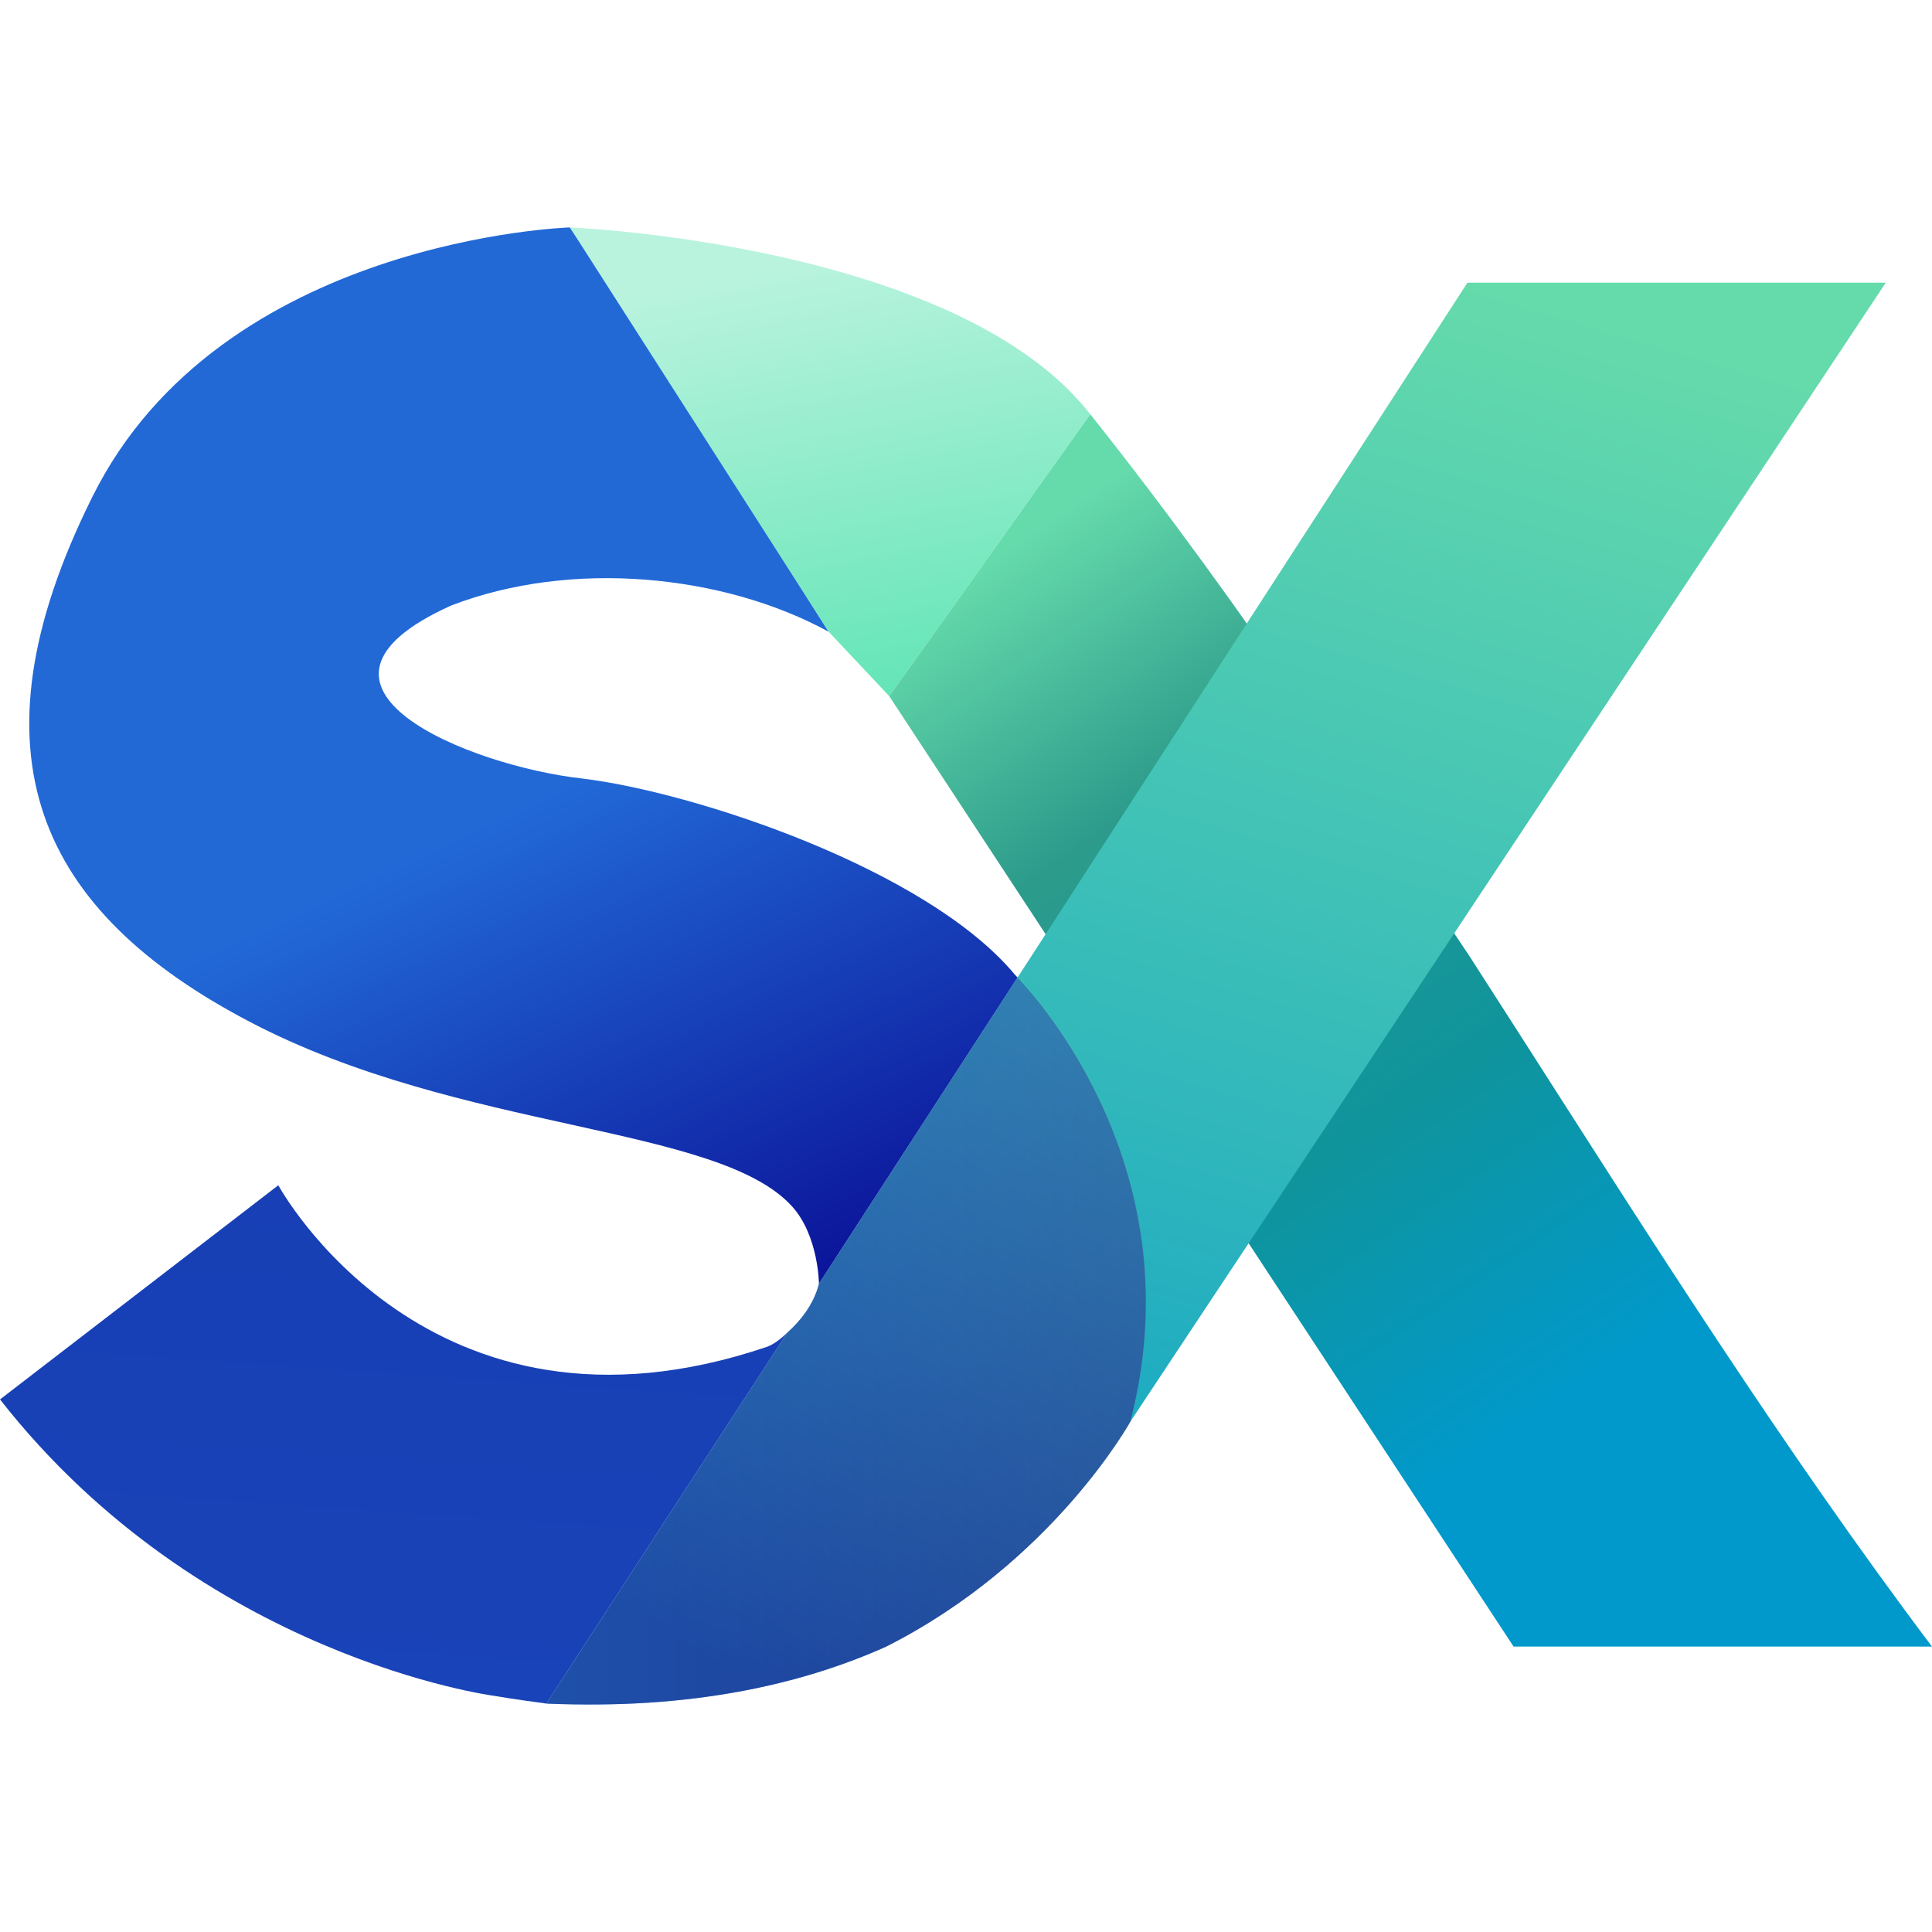
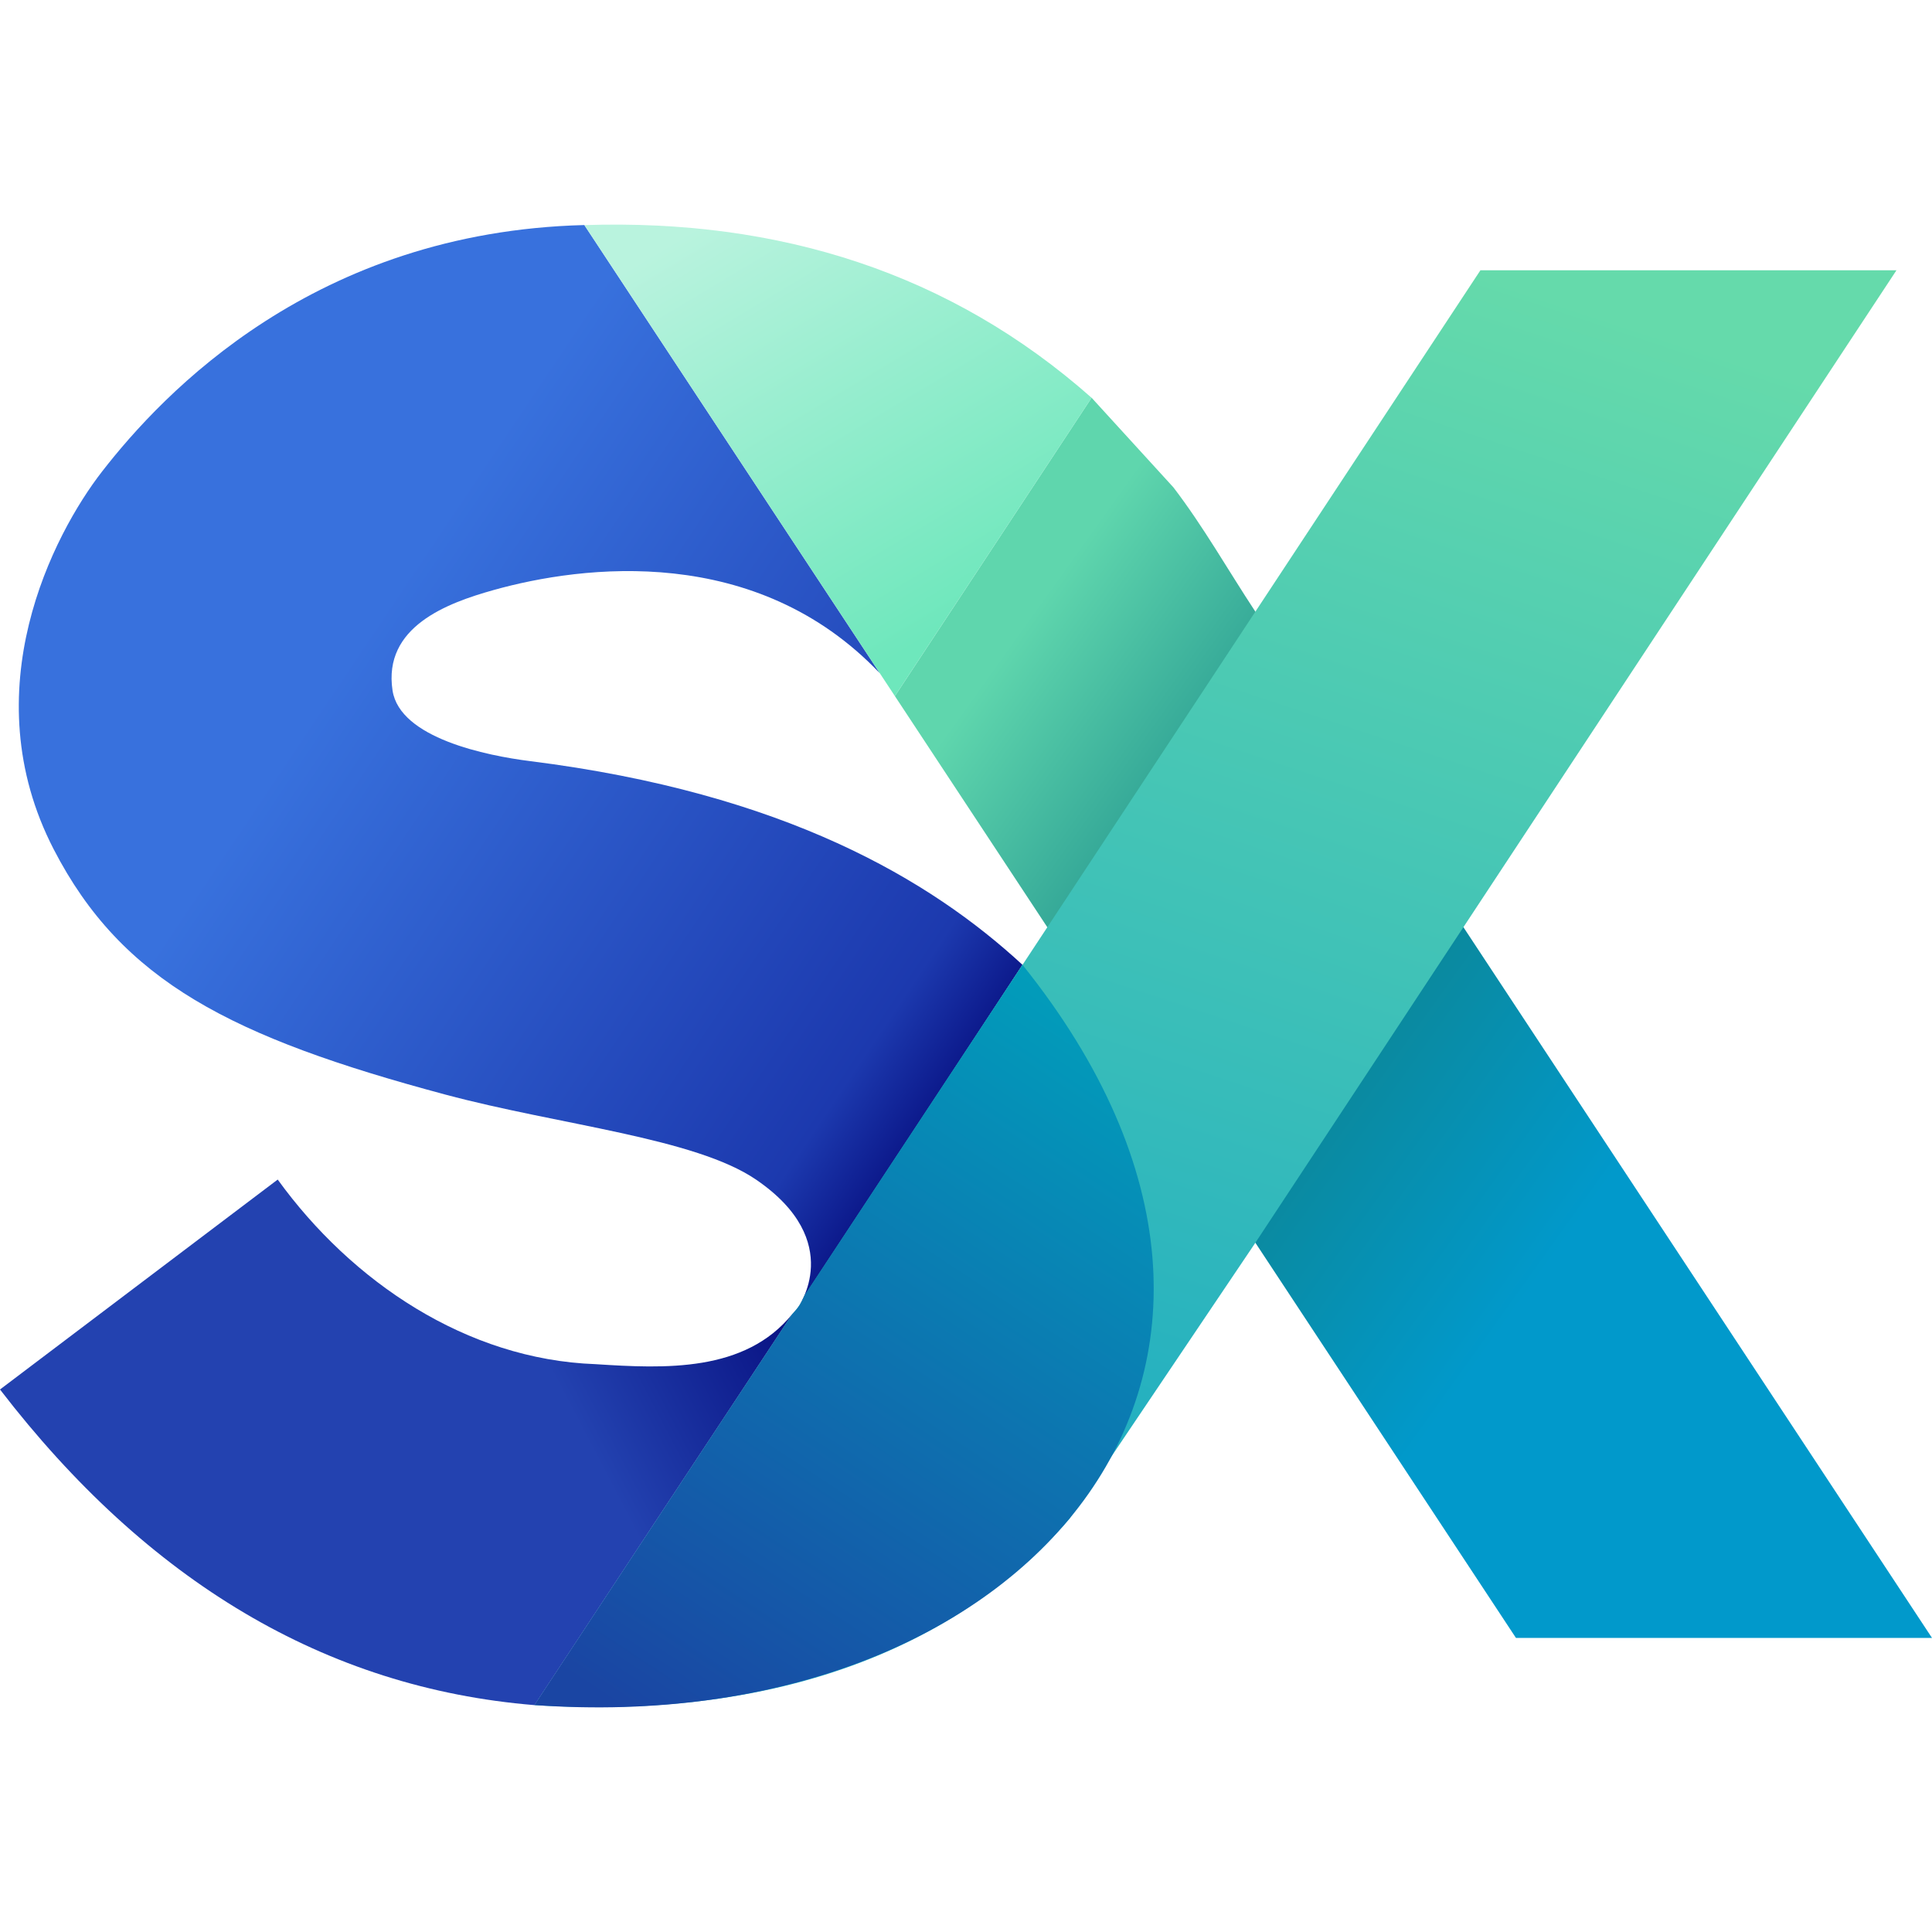
<svg xmlns="http://www.w3.org/2000/svg" xmlns:xlink="http://www.w3.org/1999/xlink" width="128" height="128" viewBox="0 0 33.867 33.867">
  <defs>
-     <linearGradient x1=".096" y1="-.456" x2=".799" y2=".591" gradientTransform="matrix(79.10938,0,0,-79.10938,263.8911,218.4531)" spreadMethod="pad" id="A" xlink:href="#M">
+     <linearGradient id="A" x1="12.173" y1="4" x2="16.422" y2="11.087" xlink:href="#G">
+       <stop offset="0" stop-color="#b9f3de" />
+       <stop offset="1" stop-color="#6ee7bc" />
+     </linearGradient>
+     <linearGradient id="B" x1="4.033" y1="28.121" x2="13.987" y2="22.921" xlink:href="#G">
+       <stop offset=".612" stop-color="#2342b0" />
+       <stop offset="1" stop-color="#070f80" />
+     </linearGradient>
+     <linearGradient id="C" x1="25.951" y1="4.738" x2="18.629" y2="26.749" xlink:href="#G">
      <stop offset="0" stop-color="#65daab" />
-       <stop offset=".221" stop-color="#2c9b8b" />
-       <stop offset=".524" stop-color="#0f949c" />
-       <stop offset=".779" stop-color="#0199cb" />
+       <stop offset="1" stop-color="#1eacc2" />
    </linearGradient>
-     <linearGradient x1=".56" y1=".023" x2=".799" y2=".535" gradientTransform="matrix(74.93945,0,0,-74.93945,198.6475,239.3057)" spreadMethod="pad" id="B" xlink:href="#M">
-       <stop offset="0" stop-color="#2269d6" />
-       <stop offset="1" stop-color="#0b1399" />
+     <linearGradient id="D" x1="17.411" y1="9.587" x2="34.866" y2="22.069" xlink:href="#G">
+       <stop offset=".057" stop-color="#5fd6ad" />
+       <stop offset=".365" stop-color="#108085" />
+       <stop offset=".71" stop-color="#0199cb" />
    </linearGradient>
-     <linearGradient x1="196.428" y1="-230.946" x2="254.65" y2="615.869" spreadMethod="pad" id="C" xlink:href="#M">
-       <stop offset="0" stop-color="#2269d6" />
-       <stop offset="1" stop-color="#0f1896" />
+     <linearGradient id="E" x1="5.586" y1="12.356" x2="16.665" y2="19.785" xlink:href="#G">
+       <stop offset="0" stop-color="#3871dd" />
+       <stop offset=".852" stop-color="#1c39ae" />
+       <stop offset="1" stop-color="#070f80" />
    </linearGradient>
-     <clipPath id="D">
-       <path d="M263.891 243.817l47.367-72.107h31.743l-58.108 86.745-5.745 6.742z" />
-     </clipPath>
-     <clipPath id="E">
-       <path d="M0 595.28h841.89V0H0z" />
-     </clipPath>
-     <clipPath id="F">
-       <path d="M0 595.28h841.89V0H0z" />
-     </clipPath>
-     <clipPath id="G">
-       <path d="M237.887 222.548h45.518v-55.236h-45.518z" />
-     </clipPath>
-     <clipPath id="H">
-       <path d="M258.559 199.237c-.392-1.608-1.482-2.898-2.396-3.704h0l-18.276-28.148c10.924-.479 19.355 1.443 25.778 4.325h0c12.678 6.413 18.56 17.136 18.56 17.136h0c4.893 18.854-6.902 31.972-8.548 33.702h0z" />
-     </clipPath>
-     <linearGradient x1="237.887" y1="194.93" x2="283.405" y2="194.93" spreadMethod="pad" id="I" xlink:href="#M">
-       <stop offset="0" stop-color="#2269d6" />
-       <stop offset="1" stop-color="#2333a3" />
+     <linearGradient id="F" x1="10.9" y1="29.973" x2="19.157" y2="17.465" xlink:href="#G">
+       <stop offset="0" stop-color="#1a45a3" />
+       <stop offset="1" stop-color="#019ebb" />
    </linearGradient>
-     <linearGradient id="J" x1="18.641" y1="-2.674" x2="24.984" y2="-35.559" xlink:href="#M">
-       <stop offset="0" stop-color="#b9f3de" />
-       <stop offset="1" stop-color="#63e5b7" />
-     </linearGradient>
-     <linearGradient id="K" x1="-25.533" y1="-86.339" x2="0" y2="0" xlink:href="#M">
-       <stop offset="0" stop-color="#1eabc2" />
-       <stop offset="1" stop-color="#65daab" />
-     </linearGradient>
-     <linearGradient id="L" x1="-35.79" y1="-55.163" x2="-.053" y2="-.081" xlink:href="#M">
-       <stop offset=".145" stop-color="#19387e" />
-       <stop offset="1" stop-color="#40c2b7" />
-     </linearGradient>
-     <linearGradient id="M" gradientUnits="userSpaceOnUse" />
+     <linearGradient id="G" gradientUnits="userSpaceOnUse" />
  </defs>
-   <g transform="matrix(.231057 0 0 -.231057 -45.386 68.53843)">
-     <path d="M203.432 258.93c-9.759-19.596-4.009-31.482 11.978-39.839h0c16.002-8.38 35.489-7.758 41.12-13.999h0c1.998-2.218 2.029-5.855 2.029-5.855h0l15.066 23.23-.237.262h0c-6.735 8.029-24.362 13.826-32.799 14.839h0c-8.426.931-23.615 6.944-9.941 13.12h0c9.142 3.528 20.683 2.369 28.649-1.987l-.001.002-17.268 27.234-2.365 3.439s-26.496-.811-36.231-20.446" fill="url(#B)" clip-path="none" />
-     <path d="M196.428 190.46c15.356-19.602 37.48-22.486 37.48-22.486h0c1.33-.238 3.978-.589 3.978-.589h0l18.276 28.148c-.85-.85-1.512-1.07-1.512-1.07h0c-25.748-8.744-37.108 12.246-37.108 12.246h0z" fill="url(#C)" clip-path="none" />
-     <g clip-path="url(#H)">
-       <path d="M258.559 199.237c-.392-1.608-1.482-2.898-2.396-3.704h0l-18.276-28.148c10.924-.479 19.355 1.443 25.778 4.325h0c12.678 6.413 18.56 17.136 18.56 17.136h0c4.893 18.854-6.902 31.972-8.548 33.702h0z" fill="url(#I)" />
-     </g>
-     <g clip-path="url(#E)">
-       <g transform="translate(238.907 279.376)">
-         <path d="M.757 0l19.632-30.673 4.595-4.886L40.242-14.18C30.111-1.187.757 0 .757 0" fill="url(#J)" />
-       </g>
-     </g>
-     <g clip-path="url(#D)">
-       <path d="M263.891 243.817l47.367-72.107h31.743c-22.637 30.076-40.369 63.99-63.853 93.487z" fill="url(#A)" />
-     </g>
-     <g clip-path="url(#F)">
-       <g transform="translate(307.758 275.185)">
-         <path d="M0 0l-34.133-52.718c1.654-1.73 13.442-14.847 8.55-33.702L31.738 0z" fill="url(#K)" />
-       </g>
-       <g clip-path="url(#G)" opacity=".5">
-         <g transform="translate(273.677 222.548)">
-           <path d="M0 0l-15.118-23.312c-.392-1.607-1.482-2.897-2.397-3.703l-18.276-28.148c10.925-.479 19.355 1.443 25.778 4.325C2.666-44.425 8.548-33.702 8.548-33.702 13.44-14.848 1.646-1.73 0 0" fill="url(#L)" />
-         </g>
-       </g>
-     </g>
-   </g>
+   <path d="M13.987 22.921l3.937-6.008c-1.615-1.49-4.167-3.01-8.632-3.571-.758-.095-2.284-.402-2.411-1.239-.169-1.115.954-1.531 1.772-1.76 1.56-.437 4.603-.821 6.77 1.459l-5.18-7.857c-4.724.12-7.381 2.939-8.455 4.322-.849 1.094-2.284 3.836-.847 6.62 1.195 2.315 3.113 3.295 6.864 4.3 2.002.536 4.379.759 5.451 1.493 1.584 1.083.73 2.241.73 2.241h0" fill="url(#E)" />
+   <path d="M19.135 6.972l1.434 1.571c.529.691.958 1.453 1.437 2.179l3.647 5.531 8.214 12.459h-7.293L15.687 12.202m2.672 4.052l-2.672-4.052z" fill="url(#D)" />
+   <path d="M9.369 29.89l4.519-6.854c.129-.136.16-.204.216-.328l11.847-17.97h7.293L22.006 21.785l-3.256 4.834c-1.173 1.359-3.868 3.608-9.381 3.271z" fill="url(#C)" />
+   <path d="M9.369 29.89C5.706 29.59 2.587 27.72 0 24.357l4.868-3.68c1.297 1.792 3.311 3.154 5.569 3.236 1.219.079 2.621.145 3.451-.878z" fill="url(#B)" />
+   <path d="M17.924 16.913c5.713 7.12 0 13.59-8.555 12.976l4.519-6.854c.101-.106.159-.192.216-.328" fill="url(#F)" />
+   <path d="M15.687 12.202l3.448-5.229c-2.471-2.187-5.472-3.139-8.891-3.027" fill="url(#A)" />
</svg>
